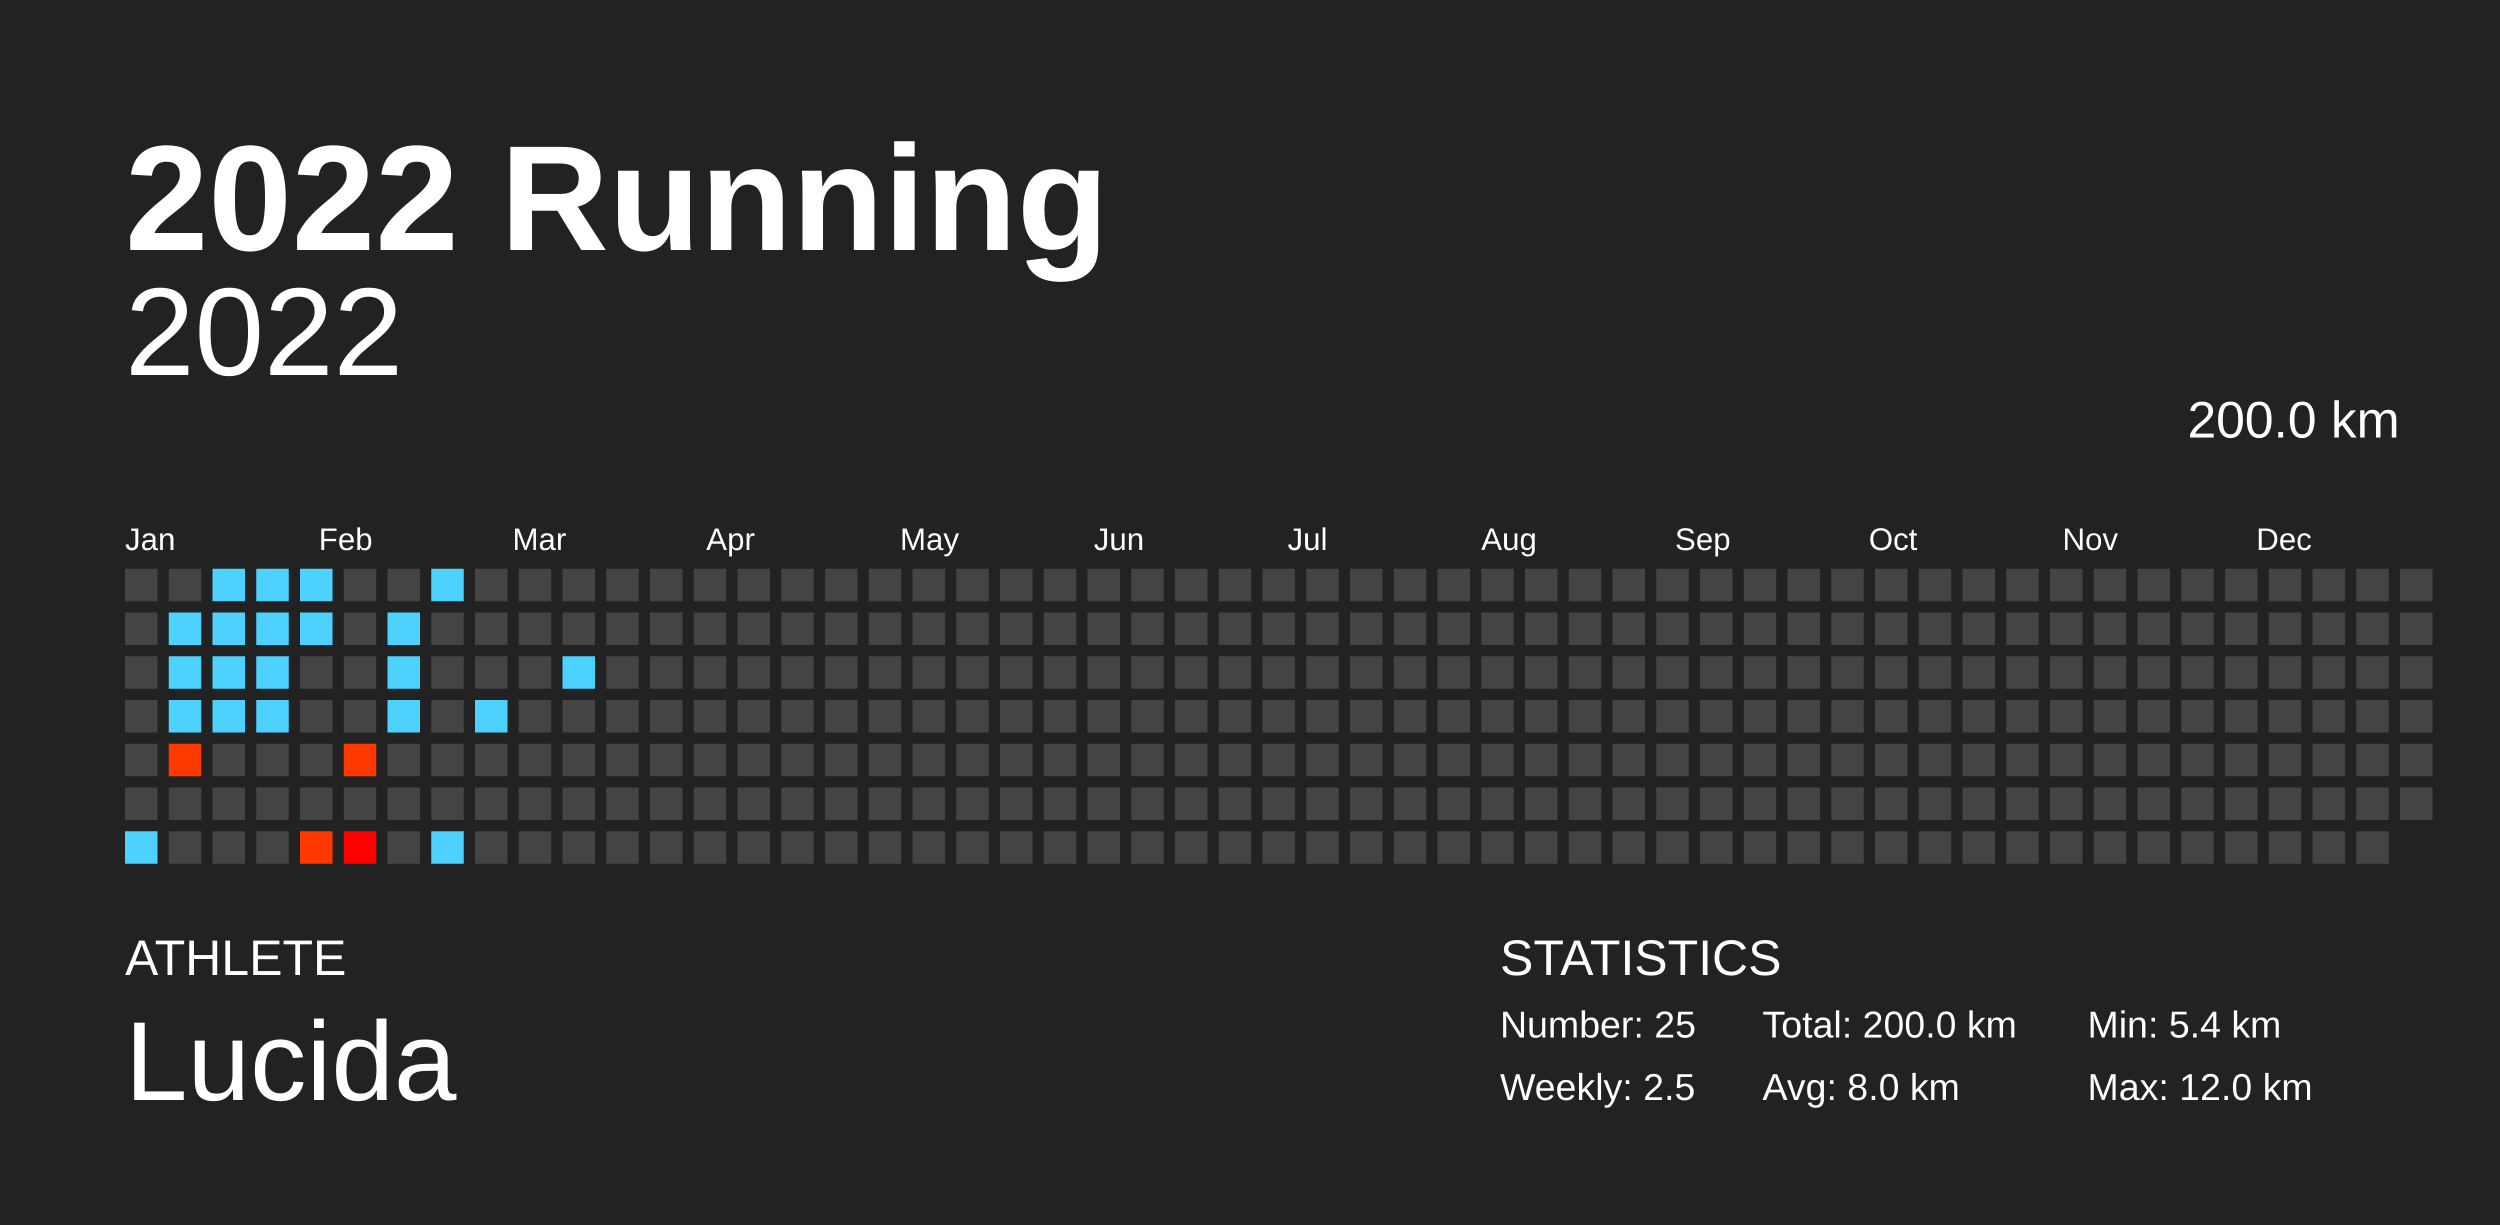
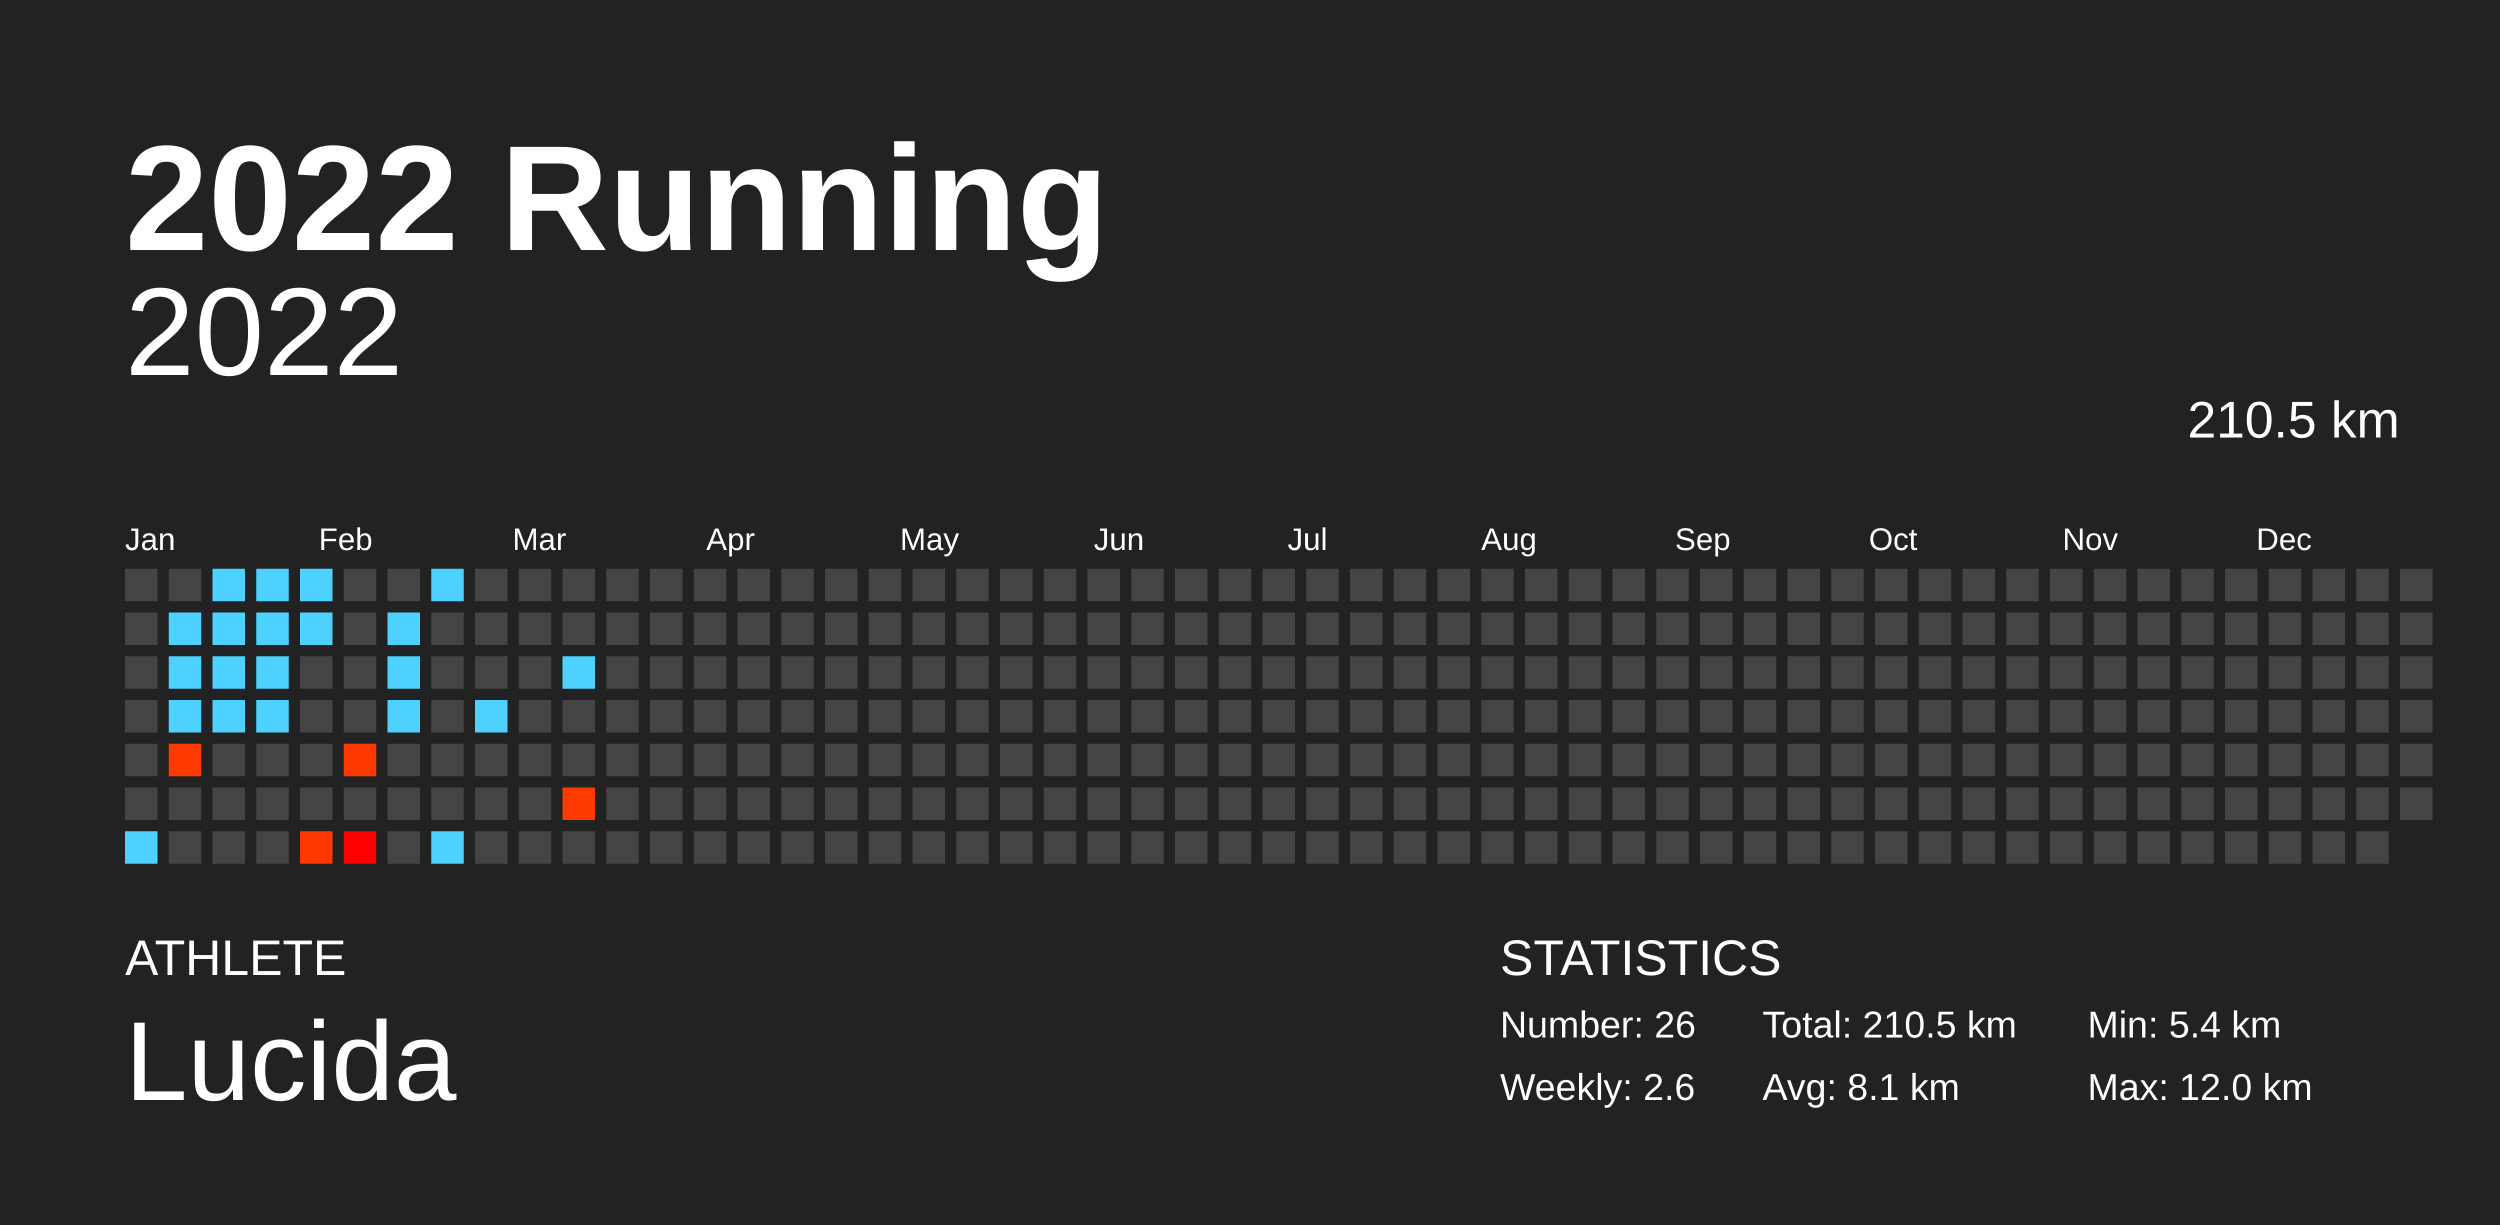
<svg xmlns="http://www.w3.org/2000/svg" baseProfile="full" height="98mm" version="1.1" viewBox="0,0,200,98" width="200mm">
  <defs />
  <rect fill="#222222" height="98" width="200" x="0" y="0" />
  <text fill="#FFFFFF" style="font-size:12px; font-family:Arial; font-weight:bold;" x="10" y="20">2022 Running</text>
  <text fill="#FFFFFF" style="font-size:4px; font-family:Arial" x="10" y="78">ATHLETE</text>
  <text fill="#FFFFFF" style="font-size:9px; font-family:Arial" x="10" y="88">Lucida</text>
  <text fill="#FFFFFF" style="font-size:4px; font-family:Arial" x="120" y="78">STATISTICS</text>
-   <text fill="#FFFFFF" style="font-size:3px; font-family:Arial" x="120" y="83">Number: 25</text>
-   <text fill="#FFFFFF" style="font-size:3px; font-family:Arial" x="120" y="88">Weekly: 2.5</text>
-   <text fill="#FFFFFF" style="font-size:3px; font-family:Arial" x="141" y="83">Total: 200.0 km</text>
-   <text fill="#FFFFFF" style="font-size:3px; font-family:Arial" x="141" y="88">Avg: 8.0 km</text>
+   <text fill="#FFFFFF" style="font-size:3px; font-family:Arial" x="120" y="83">Number: 26</text>
+   <text fill="#FFFFFF" style="font-size:3px; font-family:Arial" x="120" y="88">Weekly: 2.6</text>
+   <text fill="#FFFFFF" style="font-size:3px; font-family:Arial" x="141" y="83">Total: 210.5 km</text>
+   <text fill="#FFFFFF" style="font-size:3px; font-family:Arial" x="141" y="88">Avg: 8.1 km</text>
  <text fill="#FFFFFF" style="font-size:3px; font-family:Arial" x="167" y="83">Min: 5.4 km</text>
  <text fill="#FFFFFF" style="font-size:3px; font-family:Arial" x="167" y="88">Max: 12.0 km</text>
  <text alignment-baseline="hanging" fill="#FFFFFF" style="font-size:10.0px; font-family:Arial;" x="10" y="30">2022</text>
-   <text alignment-baseline="hanging" fill="#FFFFFF" style="font-size:4.125px; font-family:Arial;" x="175" y="35">200.0 km</text>
+   <text alignment-baseline="hanging" fill="#FFFFFF" style="font-size:4.125px; font-family:Arial;" x="175" y="35">210.5 km</text>
  <text fill="#FFFFFF" style="font-size:2.5px; font-family:Arial" x="10.0" y="44">Jan</text>
  <text fill="#FFFFFF" style="font-size:2.5px; font-family:Arial" x="25.5" y="44">Feb</text>
  <text fill="#FFFFFF" style="font-size:2.5px; font-family:Arial" x="41.0" y="44">Mar</text>
  <text fill="#FFFFFF" style="font-size:2.5px; font-family:Arial" x="56.5" y="44">Apr</text>
  <text fill="#FFFFFF" style="font-size:2.5px; font-family:Arial" x="72.0" y="44">May</text>
  <text fill="#FFFFFF" style="font-size:2.5px; font-family:Arial" x="87.5" y="44">Jun</text>
  <text fill="#FFFFFF" style="font-size:2.5px; font-family:Arial" x="103.0" y="44">Jul</text>
  <text fill="#FFFFFF" style="font-size:2.5px; font-family:Arial" x="118.5" y="44">Aug</text>
  <text fill="#FFFFFF" style="font-size:2.5px; font-family:Arial" x="134.0" y="44">Sep</text>
  <text fill="#FFFFFF" style="font-size:2.5px; font-family:Arial" x="149.5" y="44">Oct</text>
  <text fill="#FFFFFF" style="font-size:2.5px; font-family:Arial" x="165.0" y="44">Nov</text>
  <text fill="#FFFFFF" style="font-size:2.5px; font-family:Arial" x="180.5" y="44">Dec</text>
  <rect fill="#444444" height="2.6" width="2.6" x="10.0" y="45.5" />
  <rect fill="#444444" height="2.6" width="2.6" x="10.0" y="49.0" />
  <rect fill="#444444" height="2.6" width="2.6" x="10.0" y="52.5" />
  <rect fill="#444444" height="2.6" width="2.6" x="10.0" y="56.0" />
  <rect fill="#444444" height="2.6" width="2.6" x="10.0" y="59.5" />
  <rect fill="#444444" height="2.6" width="2.6" x="10.0" y="63.0" />
  <rect fill="#4dd2ff" height="2.6" width="2.6" x="10.0" y="66.5" />
  <rect fill="#444444" height="2.6" width="2.6" x="13.5" y="45.5" />
  <rect fill="#4dd2ff" height="2.6" width="2.6" x="13.5" y="49.0" />
  <rect fill="#4dd2ff" height="2.6" width="2.6" x="13.5" y="52.5" />
  <rect fill="#4dd2ff" height="2.6" width="2.6" x="13.5" y="56.0" />
  <rect fill="#ff3900" height="2.6" width="2.6" x="13.5" y="59.5" />
  <rect fill="#444444" height="2.6" width="2.6" x="13.5" y="63.0" />
  <rect fill="#444444" height="2.6" width="2.6" x="13.5" y="66.5" />
  <rect fill="#4dd2ff" height="2.6" width="2.6" x="17.0" y="45.5" />
  <rect fill="#4dd2ff" height="2.6" width="2.6" x="17.0" y="49.0" />
  <rect fill="#4dd2ff" height="2.6" width="2.6" x="17.0" y="52.5" />
  <rect fill="#4dd2ff" height="2.6" width="2.6" x="17.0" y="56.0" />
  <rect fill="#444444" height="2.6" width="2.6" x="17.0" y="59.5" />
  <rect fill="#444444" height="2.6" width="2.6" x="17.0" y="63.0" />
  <rect fill="#444444" height="2.6" width="2.6" x="17.0" y="66.5" />
  <rect fill="#4dd2ff" height="2.6" width="2.6" x="20.5" y="45.5" />
  <rect fill="#4dd2ff" height="2.6" width="2.6" x="20.5" y="49.0" />
  <rect fill="#4dd2ff" height="2.6" width="2.6" x="20.5" y="52.5" />
  <rect fill="#4dd2ff" height="2.6" width="2.6" x="20.5" y="56.0" />
  <rect fill="#444444" height="2.6" width="2.6" x="20.5" y="59.5" />
  <rect fill="#444444" height="2.6" width="2.6" x="20.5" y="63.0" />
  <rect fill="#444444" height="2.6" width="2.6" x="20.5" y="66.5" />
  <rect fill="#4dd2ff" height="2.6" width="2.6" x="24.0" y="45.5" />
  <rect fill="#4dd2ff" height="2.6" width="2.6" x="24.0" y="49.0" />
  <rect fill="#444444" height="2.6" width="2.6" x="24.0" y="52.5" />
  <rect fill="#444444" height="2.6" width="2.6" x="24.0" y="56.0" />
  <rect fill="#444444" height="2.6" width="2.6" x="24.0" y="59.5" />
  <rect fill="#444444" height="2.6" width="2.6" x="24.0" y="63.0" />
  <rect fill="#ff3800" height="2.6" width="2.6" x="24.0" y="66.5" />
  <rect fill="#444444" height="2.6" width="2.6" x="27.5" y="45.5" />
  <rect fill="#444444" height="2.6" width="2.6" x="27.5" y="49.0" />
  <rect fill="#444444" height="2.6" width="2.6" x="27.5" y="52.5" />
  <rect fill="#444444" height="2.6" width="2.6" x="27.5" y="56.0" />
  <rect fill="#ff3800" height="2.6" width="2.6" x="27.5" y="59.5" />
  <rect fill="#444444" height="2.6" width="2.6" x="27.5" y="63.0" />
  <rect fill="#ff0000" height="2.6" width="2.6" x="27.5" y="66.5" />
  <rect fill="#444444" height="2.6" width="2.6" x="31.0" y="45.5" />
  <rect fill="#4dd2ff" height="2.6" width="2.6" x="31.0" y="49.0" />
  <rect fill="#4dd2ff" height="2.6" width="2.6" x="31.0" y="52.5" />
  <rect fill="#4dd2ff" height="2.6" width="2.6" x="31.0" y="56.0" />
  <rect fill="#444444" height="2.6" width="2.6" x="31.0" y="59.5" />
  <rect fill="#444444" height="2.6" width="2.6" x="31.0" y="63.0" />
  <rect fill="#444444" height="2.6" width="2.6" x="31.0" y="66.5" />
  <rect fill="#4dd2ff" height="2.6" width="2.6" x="34.5" y="45.5" />
  <rect fill="#444444" height="2.6" width="2.6" x="34.5" y="49.0" />
  <rect fill="#444444" height="2.6" width="2.6" x="34.5" y="52.5" />
  <rect fill="#444444" height="2.6" width="2.6" x="34.5" y="56.0" />
  <rect fill="#444444" height="2.6" width="2.6" x="34.5" y="59.5" />
  <rect fill="#444444" height="2.6" width="2.6" x="34.5" y="63.0" />
  <rect fill="#4dd2ff" height="2.6" width="2.6" x="34.5" y="66.5" />
  <rect fill="#444444" height="2.6" width="2.6" x="38.0" y="45.5" />
  <rect fill="#444444" height="2.6" width="2.6" x="38.0" y="49.0" />
  <rect fill="#444444" height="2.6" width="2.6" x="38.0" y="52.5" />
  <rect fill="#4dd2ff" height="2.6" width="2.6" x="38.0" y="56.0" />
  <rect fill="#444444" height="2.6" width="2.6" x="38.0" y="59.5" />
  <rect fill="#444444" height="2.6" width="2.6" x="38.0" y="63.0" />
  <rect fill="#444444" height="2.6" width="2.6" x="38.0" y="66.5" />
  <rect fill="#444444" height="2.6" width="2.6" x="41.5" y="45.5" />
  <rect fill="#444444" height="2.6" width="2.6" x="41.5" y="49.0" />
  <rect fill="#444444" height="2.6" width="2.6" x="41.5" y="52.5" />
  <rect fill="#444444" height="2.6" width="2.6" x="41.5" y="56.0" />
  <rect fill="#444444" height="2.6" width="2.6" x="41.5" y="59.5" />
  <rect fill="#444444" height="2.6" width="2.6" x="41.5" y="63.0" />
  <rect fill="#444444" height="2.6" width="2.6" x="41.5" y="66.5" />
  <rect fill="#444444" height="2.6" width="2.6" x="45.0" y="45.5" />
  <rect fill="#444444" height="2.6" width="2.6" x="45.0" y="49.0" />
  <rect fill="#4dd2ff" height="2.6" width="2.6" x="45.0" y="52.5" />
  <rect fill="#444444" height="2.6" width="2.6" x="45.0" y="56.0" />
  <rect fill="#444444" height="2.6" width="2.6" x="45.0" y="59.5" />
-   <rect fill="#444444" height="2.6" width="2.6" x="45.0" y="63.0" />
+   <rect fill="#ff3a00" height="2.6" width="2.6" x="45.0" y="63.0" />
  <rect fill="#444444" height="2.6" width="2.6" x="45.0" y="66.5" />
  <rect fill="#444444" height="2.6" width="2.6" x="48.5" y="45.5" />
  <rect fill="#444444" height="2.6" width="2.6" x="48.5" y="49.0" />
  <rect fill="#444444" height="2.6" width="2.6" x="48.5" y="52.5" />
  <rect fill="#444444" height="2.6" width="2.6" x="48.5" y="56.0" />
  <rect fill="#444444" height="2.6" width="2.6" x="48.5" y="59.5" />
  <rect fill="#444444" height="2.6" width="2.6" x="48.5" y="63.0" />
  <rect fill="#444444" height="2.6" width="2.6" x="48.5" y="66.5" />
  <rect fill="#444444" height="2.6" width="2.6" x="52.0" y="45.5" />
  <rect fill="#444444" height="2.6" width="2.6" x="52.0" y="49.0" />
  <rect fill="#444444" height="2.6" width="2.6" x="52.0" y="52.5" />
  <rect fill="#444444" height="2.6" width="2.6" x="52.0" y="56.0" />
  <rect fill="#444444" height="2.6" width="2.6" x="52.0" y="59.5" />
  <rect fill="#444444" height="2.6" width="2.6" x="52.0" y="63.0" />
  <rect fill="#444444" height="2.6" width="2.6" x="52.0" y="66.5" />
  <rect fill="#444444" height="2.6" width="2.6" x="55.5" y="45.5" />
  <rect fill="#444444" height="2.6" width="2.6" x="55.5" y="49.0" />
  <rect fill="#444444" height="2.6" width="2.6" x="55.5" y="52.5" />
  <rect fill="#444444" height="2.6" width="2.6" x="55.5" y="56.0" />
  <rect fill="#444444" height="2.6" width="2.6" x="55.5" y="59.5" />
  <rect fill="#444444" height="2.6" width="2.6" x="55.5" y="63.0" />
  <rect fill="#444444" height="2.6" width="2.6" x="55.5" y="66.5" />
  <rect fill="#444444" height="2.6" width="2.6" x="59.0" y="45.5" />
  <rect fill="#444444" height="2.6" width="2.6" x="59.0" y="49.0" />
  <rect fill="#444444" height="2.6" width="2.6" x="59.0" y="52.5" />
  <rect fill="#444444" height="2.6" width="2.6" x="59.0" y="56.0" />
  <rect fill="#444444" height="2.6" width="2.6" x="59.0" y="59.5" />
  <rect fill="#444444" height="2.6" width="2.6" x="59.0" y="63.0" />
  <rect fill="#444444" height="2.6" width="2.6" x="59.0" y="66.5" />
  <rect fill="#444444" height="2.6" width="2.6" x="62.5" y="45.5" />
  <rect fill="#444444" height="2.6" width="2.6" x="62.5" y="49.0" />
  <rect fill="#444444" height="2.6" width="2.6" x="62.5" y="52.5" />
  <rect fill="#444444" height="2.6" width="2.6" x="62.5" y="56.0" />
  <rect fill="#444444" height="2.6" width="2.6" x="62.5" y="59.5" />
  <rect fill="#444444" height="2.6" width="2.6" x="62.5" y="63.0" />
  <rect fill="#444444" height="2.6" width="2.6" x="62.5" y="66.5" />
  <rect fill="#444444" height="2.6" width="2.6" x="66.0" y="45.5" />
  <rect fill="#444444" height="2.6" width="2.6" x="66.0" y="49.0" />
  <rect fill="#444444" height="2.6" width="2.6" x="66.0" y="52.5" />
  <rect fill="#444444" height="2.6" width="2.6" x="66.0" y="56.0" />
  <rect fill="#444444" height="2.6" width="2.6" x="66.0" y="59.5" />
  <rect fill="#444444" height="2.6" width="2.6" x="66.0" y="63.0" />
  <rect fill="#444444" height="2.6" width="2.6" x="66.0" y="66.5" />
  <rect fill="#444444" height="2.6" width="2.6" x="69.5" y="45.5" />
  <rect fill="#444444" height="2.6" width="2.6" x="69.5" y="49.0" />
  <rect fill="#444444" height="2.6" width="2.6" x="69.5" y="52.5" />
  <rect fill="#444444" height="2.6" width="2.6" x="69.5" y="56.0" />
  <rect fill="#444444" height="2.6" width="2.6" x="69.5" y="59.5" />
  <rect fill="#444444" height="2.6" width="2.6" x="69.5" y="63.0" />
  <rect fill="#444444" height="2.6" width="2.6" x="69.5" y="66.5" />
  <rect fill="#444444" height="2.6" width="2.6" x="73.0" y="45.5" />
  <rect fill="#444444" height="2.6" width="2.6" x="73.0" y="49.0" />
  <rect fill="#444444" height="2.6" width="2.6" x="73.0" y="52.5" />
  <rect fill="#444444" height="2.6" width="2.6" x="73.0" y="56.0" />
  <rect fill="#444444" height="2.6" width="2.6" x="73.0" y="59.5" />
  <rect fill="#444444" height="2.6" width="2.6" x="73.0" y="63.0" />
  <rect fill="#444444" height="2.6" width="2.6" x="73.0" y="66.5" />
  <rect fill="#444444" height="2.6" width="2.6" x="76.5" y="45.5" />
  <rect fill="#444444" height="2.6" width="2.6" x="76.5" y="49.0" />
  <rect fill="#444444" height="2.6" width="2.6" x="76.5" y="52.5" />
  <rect fill="#444444" height="2.6" width="2.6" x="76.5" y="56.0" />
  <rect fill="#444444" height="2.6" width="2.6" x="76.5" y="59.5" />
  <rect fill="#444444" height="2.6" width="2.6" x="76.5" y="63.0" />
  <rect fill="#444444" height="2.6" width="2.6" x="76.5" y="66.5" />
  <rect fill="#444444" height="2.6" width="2.6" x="80.0" y="45.5" />
  <rect fill="#444444" height="2.6" width="2.6" x="80.0" y="49.0" />
  <rect fill="#444444" height="2.6" width="2.6" x="80.0" y="52.5" />
  <rect fill="#444444" height="2.6" width="2.6" x="80.0" y="56.0" />
  <rect fill="#444444" height="2.6" width="2.6" x="80.0" y="59.5" />
  <rect fill="#444444" height="2.6" width="2.6" x="80.0" y="63.0" />
  <rect fill="#444444" height="2.6" width="2.6" x="80.0" y="66.5" />
  <rect fill="#444444" height="2.6" width="2.6" x="83.5" y="45.5" />
  <rect fill="#444444" height="2.6" width="2.6" x="83.5" y="49.0" />
  <rect fill="#444444" height="2.6" width="2.6" x="83.5" y="52.5" />
  <rect fill="#444444" height="2.6" width="2.6" x="83.5" y="56.0" />
  <rect fill="#444444" height="2.6" width="2.6" x="83.5" y="59.5" />
  <rect fill="#444444" height="2.6" width="2.6" x="83.5" y="63.0" />
  <rect fill="#444444" height="2.6" width="2.6" x="83.5" y="66.5" />
  <rect fill="#444444" height="2.6" width="2.6" x="87.0" y="45.5" />
  <rect fill="#444444" height="2.6" width="2.6" x="87.0" y="49.0" />
  <rect fill="#444444" height="2.6" width="2.6" x="87.0" y="52.5" />
  <rect fill="#444444" height="2.6" width="2.6" x="87.0" y="56.0" />
  <rect fill="#444444" height="2.6" width="2.6" x="87.0" y="59.5" />
  <rect fill="#444444" height="2.6" width="2.6" x="87.0" y="63.0" />
  <rect fill="#444444" height="2.6" width="2.6" x="87.0" y="66.5" />
  <rect fill="#444444" height="2.6" width="2.6" x="90.5" y="45.5" />
  <rect fill="#444444" height="2.6" width="2.6" x="90.5" y="49.0" />
  <rect fill="#444444" height="2.6" width="2.6" x="90.5" y="52.5" />
  <rect fill="#444444" height="2.6" width="2.6" x="90.5" y="56.0" />
  <rect fill="#444444" height="2.6" width="2.6" x="90.5" y="59.5" />
  <rect fill="#444444" height="2.6" width="2.6" x="90.5" y="63.0" />
  <rect fill="#444444" height="2.6" width="2.6" x="90.5" y="66.5" />
  <rect fill="#444444" height="2.6" width="2.6" x="94.0" y="45.5" />
  <rect fill="#444444" height="2.6" width="2.6" x="94.0" y="49.0" />
  <rect fill="#444444" height="2.6" width="2.6" x="94.0" y="52.5" />
  <rect fill="#444444" height="2.6" width="2.6" x="94.0" y="56.0" />
  <rect fill="#444444" height="2.6" width="2.6" x="94.0" y="59.5" />
  <rect fill="#444444" height="2.6" width="2.6" x="94.0" y="63.0" />
  <rect fill="#444444" height="2.6" width="2.6" x="94.0" y="66.5" />
  <rect fill="#444444" height="2.6" width="2.6" x="97.5" y="45.5" />
  <rect fill="#444444" height="2.6" width="2.6" x="97.5" y="49.0" />
  <rect fill="#444444" height="2.6" width="2.6" x="97.5" y="52.5" />
  <rect fill="#444444" height="2.6" width="2.6" x="97.5" y="56.0" />
  <rect fill="#444444" height="2.6" width="2.6" x="97.5" y="59.5" />
  <rect fill="#444444" height="2.6" width="2.6" x="97.5" y="63.0" />
  <rect fill="#444444" height="2.6" width="2.6" x="97.5" y="66.5" />
  <rect fill="#444444" height="2.6" width="2.6" x="101.0" y="45.5" />
  <rect fill="#444444" height="2.6" width="2.6" x="101.0" y="49.0" />
  <rect fill="#444444" height="2.6" width="2.6" x="101.0" y="52.5" />
  <rect fill="#444444" height="2.6" width="2.6" x="101.0" y="56.0" />
  <rect fill="#444444" height="2.6" width="2.6" x="101.0" y="59.5" />
  <rect fill="#444444" height="2.6" width="2.6" x="101.0" y="63.0" />
  <rect fill="#444444" height="2.6" width="2.6" x="101.0" y="66.5" />
  <rect fill="#444444" height="2.6" width="2.6" x="104.5" y="45.5" />
  <rect fill="#444444" height="2.6" width="2.6" x="104.5" y="49.0" />
  <rect fill="#444444" height="2.6" width="2.6" x="104.5" y="52.5" />
  <rect fill="#444444" height="2.6" width="2.6" x="104.5" y="56.0" />
  <rect fill="#444444" height="2.6" width="2.6" x="104.5" y="59.5" />
  <rect fill="#444444" height="2.6" width="2.6" x="104.5" y="63.0" />
  <rect fill="#444444" height="2.6" width="2.6" x="104.5" y="66.5" />
  <rect fill="#444444" height="2.6" width="2.6" x="108.0" y="45.5" />
  <rect fill="#444444" height="2.6" width="2.6" x="108.0" y="49.0" />
  <rect fill="#444444" height="2.6" width="2.6" x="108.0" y="52.5" />
  <rect fill="#444444" height="2.6" width="2.6" x="108.0" y="56.0" />
  <rect fill="#444444" height="2.6" width="2.6" x="108.0" y="59.5" />
  <rect fill="#444444" height="2.6" width="2.6" x="108.0" y="63.0" />
  <rect fill="#444444" height="2.6" width="2.6" x="108.0" y="66.5" />
  <rect fill="#444444" height="2.6" width="2.6" x="111.5" y="45.5" />
  <rect fill="#444444" height="2.6" width="2.6" x="111.5" y="49.0" />
  <rect fill="#444444" height="2.6" width="2.6" x="111.5" y="52.5" />
  <rect fill="#444444" height="2.6" width="2.6" x="111.5" y="56.0" />
  <rect fill="#444444" height="2.6" width="2.6" x="111.5" y="59.5" />
  <rect fill="#444444" height="2.6" width="2.6" x="111.5" y="63.0" />
  <rect fill="#444444" height="2.6" width="2.6" x="111.5" y="66.5" />
  <rect fill="#444444" height="2.6" width="2.6" x="115.0" y="45.5" />
  <rect fill="#444444" height="2.6" width="2.6" x="115.0" y="49.0" />
  <rect fill="#444444" height="2.6" width="2.6" x="115.0" y="52.5" />
  <rect fill="#444444" height="2.6" width="2.6" x="115.0" y="56.0" />
  <rect fill="#444444" height="2.6" width="2.6" x="115.0" y="59.5" />
  <rect fill="#444444" height="2.6" width="2.6" x="115.0" y="63.0" />
  <rect fill="#444444" height="2.6" width="2.6" x="115.0" y="66.5" />
  <rect fill="#444444" height="2.6" width="2.6" x="118.5" y="45.5" />
  <rect fill="#444444" height="2.6" width="2.6" x="118.5" y="49.0" />
  <rect fill="#444444" height="2.6" width="2.6" x="118.5" y="52.5" />
  <rect fill="#444444" height="2.6" width="2.6" x="118.5" y="56.0" />
  <rect fill="#444444" height="2.6" width="2.6" x="118.5" y="59.5" />
  <rect fill="#444444" height="2.6" width="2.6" x="118.5" y="63.0" />
  <rect fill="#444444" height="2.6" width="2.6" x="118.5" y="66.5" />
  <rect fill="#444444" height="2.6" width="2.6" x="122.0" y="45.5" />
  <rect fill="#444444" height="2.6" width="2.6" x="122.0" y="49.0" />
  <rect fill="#444444" height="2.6" width="2.6" x="122.0" y="52.5" />
  <rect fill="#444444" height="2.6" width="2.6" x="122.0" y="56.0" />
  <rect fill="#444444" height="2.6" width="2.6" x="122.0" y="59.5" />
  <rect fill="#444444" height="2.6" width="2.6" x="122.0" y="63.0" />
  <rect fill="#444444" height="2.6" width="2.6" x="122.0" y="66.5" />
  <rect fill="#444444" height="2.6" width="2.6" x="125.5" y="45.5" />
  <rect fill="#444444" height="2.6" width="2.6" x="125.5" y="49.0" />
  <rect fill="#444444" height="2.6" width="2.6" x="125.5" y="52.5" />
  <rect fill="#444444" height="2.6" width="2.6" x="125.5" y="56.0" />
  <rect fill="#444444" height="2.6" width="2.6" x="125.5" y="59.5" />
  <rect fill="#444444" height="2.6" width="2.6" x="125.5" y="63.0" />
  <rect fill="#444444" height="2.6" width="2.6" x="125.5" y="66.5" />
  <rect fill="#444444" height="2.6" width="2.6" x="129.0" y="45.5" />
  <rect fill="#444444" height="2.6" width="2.6" x="129.0" y="49.0" />
  <rect fill="#444444" height="2.6" width="2.6" x="129.0" y="52.5" />
  <rect fill="#444444" height="2.6" width="2.6" x="129.0" y="56.0" />
  <rect fill="#444444" height="2.6" width="2.6" x="129.0" y="59.5" />
  <rect fill="#444444" height="2.6" width="2.6" x="129.0" y="63.0" />
  <rect fill="#444444" height="2.6" width="2.6" x="129.0" y="66.5" />
  <rect fill="#444444" height="2.6" width="2.6" x="132.5" y="45.5" />
  <rect fill="#444444" height="2.6" width="2.6" x="132.5" y="49.0" />
  <rect fill="#444444" height="2.6" width="2.6" x="132.5" y="52.5" />
  <rect fill="#444444" height="2.6" width="2.6" x="132.5" y="56.0" />
  <rect fill="#444444" height="2.6" width="2.6" x="132.5" y="59.5" />
  <rect fill="#444444" height="2.6" width="2.6" x="132.5" y="63.0" />
  <rect fill="#444444" height="2.6" width="2.6" x="132.5" y="66.5" />
  <rect fill="#444444" height="2.6" width="2.6" x="136.0" y="45.5" />
  <rect fill="#444444" height="2.6" width="2.6" x="136.0" y="49.0" />
  <rect fill="#444444" height="2.6" width="2.6" x="136.0" y="52.5" />
  <rect fill="#444444" height="2.6" width="2.6" x="136.0" y="56.0" />
  <rect fill="#444444" height="2.6" width="2.6" x="136.0" y="59.5" />
  <rect fill="#444444" height="2.6" width="2.6" x="136.0" y="63.0" />
  <rect fill="#444444" height="2.6" width="2.6" x="136.0" y="66.5" />
  <rect fill="#444444" height="2.6" width="2.6" x="139.5" y="45.5" />
  <rect fill="#444444" height="2.6" width="2.6" x="139.5" y="49.0" />
  <rect fill="#444444" height="2.6" width="2.6" x="139.5" y="52.5" />
  <rect fill="#444444" height="2.6" width="2.6" x="139.5" y="56.0" />
  <rect fill="#444444" height="2.6" width="2.6" x="139.5" y="59.5" />
  <rect fill="#444444" height="2.6" width="2.6" x="139.5" y="63.0" />
  <rect fill="#444444" height="2.6" width="2.6" x="139.5" y="66.5" />
  <rect fill="#444444" height="2.6" width="2.6" x="143.0" y="45.5" />
  <rect fill="#444444" height="2.6" width="2.6" x="143.0" y="49.0" />
  <rect fill="#444444" height="2.6" width="2.6" x="143.0" y="52.5" />
  <rect fill="#444444" height="2.6" width="2.6" x="143.0" y="56.0" />
  <rect fill="#444444" height="2.6" width="2.6" x="143.0" y="59.5" />
  <rect fill="#444444" height="2.6" width="2.6" x="143.0" y="63.0" />
  <rect fill="#444444" height="2.6" width="2.6" x="143.0" y="66.5" />
  <rect fill="#444444" height="2.6" width="2.6" x="146.5" y="45.5" />
  <rect fill="#444444" height="2.6" width="2.6" x="146.5" y="49.0" />
  <rect fill="#444444" height="2.6" width="2.6" x="146.5" y="52.5" />
  <rect fill="#444444" height="2.6" width="2.6" x="146.5" y="56.0" />
  <rect fill="#444444" height="2.6" width="2.6" x="146.5" y="59.5" />
  <rect fill="#444444" height="2.6" width="2.6" x="146.5" y="63.0" />
  <rect fill="#444444" height="2.6" width="2.6" x="146.5" y="66.5" />
  <rect fill="#444444" height="2.6" width="2.6" x="150.0" y="45.5" />
  <rect fill="#444444" height="2.6" width="2.6" x="150.0" y="49.0" />
  <rect fill="#444444" height="2.6" width="2.6" x="150.0" y="52.5" />
  <rect fill="#444444" height="2.6" width="2.6" x="150.0" y="56.0" />
  <rect fill="#444444" height="2.6" width="2.6" x="150.0" y="59.5" />
  <rect fill="#444444" height="2.6" width="2.6" x="150.0" y="63.0" />
  <rect fill="#444444" height="2.6" width="2.6" x="150.0" y="66.5" />
  <rect fill="#444444" height="2.6" width="2.6" x="153.5" y="45.5" />
  <rect fill="#444444" height="2.6" width="2.6" x="153.5" y="49.0" />
  <rect fill="#444444" height="2.6" width="2.6" x="153.5" y="52.5" />
  <rect fill="#444444" height="2.6" width="2.6" x="153.5" y="56.0" />
  <rect fill="#444444" height="2.6" width="2.6" x="153.5" y="59.5" />
  <rect fill="#444444" height="2.6" width="2.6" x="153.5" y="63.0" />
  <rect fill="#444444" height="2.6" width="2.6" x="153.5" y="66.5" />
  <rect fill="#444444" height="2.6" width="2.6" x="157.0" y="45.5" />
  <rect fill="#444444" height="2.6" width="2.6" x="157.0" y="49.0" />
  <rect fill="#444444" height="2.6" width="2.6" x="157.0" y="52.5" />
  <rect fill="#444444" height="2.6" width="2.6" x="157.0" y="56.0" />
  <rect fill="#444444" height="2.6" width="2.6" x="157.0" y="59.5" />
  <rect fill="#444444" height="2.6" width="2.6" x="157.0" y="63.0" />
  <rect fill="#444444" height="2.6" width="2.6" x="157.0" y="66.5" />
  <rect fill="#444444" height="2.6" width="2.6" x="160.5" y="45.5" />
  <rect fill="#444444" height="2.6" width="2.6" x="160.5" y="49.0" />
  <rect fill="#444444" height="2.6" width="2.6" x="160.5" y="52.5" />
  <rect fill="#444444" height="2.6" width="2.6" x="160.5" y="56.0" />
  <rect fill="#444444" height="2.6" width="2.6" x="160.5" y="59.5" />
  <rect fill="#444444" height="2.6" width="2.6" x="160.5" y="63.0" />
  <rect fill="#444444" height="2.6" width="2.6" x="160.5" y="66.5" />
  <rect fill="#444444" height="2.6" width="2.6" x="164.0" y="45.5" />
  <rect fill="#444444" height="2.6" width="2.6" x="164.0" y="49.0" />
  <rect fill="#444444" height="2.6" width="2.6" x="164.0" y="52.5" />
  <rect fill="#444444" height="2.6" width="2.6" x="164.0" y="56.0" />
  <rect fill="#444444" height="2.6" width="2.6" x="164.0" y="59.5" />
  <rect fill="#444444" height="2.6" width="2.6" x="164.0" y="63.0" />
  <rect fill="#444444" height="2.6" width="2.6" x="164.0" y="66.5" />
  <rect fill="#444444" height="2.6" width="2.6" x="167.5" y="45.5" />
  <rect fill="#444444" height="2.6" width="2.6" x="167.5" y="49.0" />
  <rect fill="#444444" height="2.6" width="2.6" x="167.5" y="52.5" />
  <rect fill="#444444" height="2.6" width="2.6" x="167.5" y="56.0" />
  <rect fill="#444444" height="2.6" width="2.6" x="167.5" y="59.5" />
  <rect fill="#444444" height="2.6" width="2.6" x="167.5" y="63.0" />
  <rect fill="#444444" height="2.6" width="2.6" x="167.5" y="66.5" />
  <rect fill="#444444" height="2.6" width="2.6" x="171.0" y="45.5" />
  <rect fill="#444444" height="2.6" width="2.6" x="171.0" y="49.0" />
  <rect fill="#444444" height="2.6" width="2.6" x="171.0" y="52.5" />
  <rect fill="#444444" height="2.6" width="2.6" x="171.0" y="56.0" />
  <rect fill="#444444" height="2.6" width="2.6" x="171.0" y="59.5" />
  <rect fill="#444444" height="2.6" width="2.6" x="171.0" y="63.0" />
  <rect fill="#444444" height="2.6" width="2.6" x="171.0" y="66.5" />
  <rect fill="#444444" height="2.6" width="2.6" x="174.5" y="45.5" />
  <rect fill="#444444" height="2.6" width="2.6" x="174.5" y="49.0" />
  <rect fill="#444444" height="2.6" width="2.6" x="174.5" y="52.5" />
  <rect fill="#444444" height="2.6" width="2.6" x="174.5" y="56.0" />
  <rect fill="#444444" height="2.6" width="2.6" x="174.5" y="59.5" />
  <rect fill="#444444" height="2.6" width="2.6" x="174.5" y="63.0" />
  <rect fill="#444444" height="2.6" width="2.6" x="174.5" y="66.5" />
  <rect fill="#444444" height="2.6" width="2.6" x="178.0" y="45.5" />
  <rect fill="#444444" height="2.6" width="2.6" x="178.0" y="49.0" />
  <rect fill="#444444" height="2.6" width="2.6" x="178.0" y="52.5" />
  <rect fill="#444444" height="2.6" width="2.6" x="178.0" y="56.0" />
  <rect fill="#444444" height="2.6" width="2.6" x="178.0" y="59.5" />
  <rect fill="#444444" height="2.6" width="2.6" x="178.0" y="63.0" />
  <rect fill="#444444" height="2.6" width="2.6" x="178.0" y="66.5" />
  <rect fill="#444444" height="2.6" width="2.6" x="181.5" y="45.5" />
  <rect fill="#444444" height="2.6" width="2.6" x="181.5" y="49.0" />
  <rect fill="#444444" height="2.6" width="2.6" x="181.5" y="52.5" />
  <rect fill="#444444" height="2.6" width="2.6" x="181.5" y="56.0" />
  <rect fill="#444444" height="2.6" width="2.6" x="181.5" y="59.5" />
  <rect fill="#444444" height="2.6" width="2.6" x="181.5" y="63.0" />
  <rect fill="#444444" height="2.6" width="2.6" x="181.5" y="66.5" />
  <rect fill="#444444" height="2.6" width="2.6" x="185.0" y="45.5" />
  <rect fill="#444444" height="2.6" width="2.6" x="185.0" y="49.0" />
  <rect fill="#444444" height="2.6" width="2.6" x="185.0" y="52.5" />
  <rect fill="#444444" height="2.6" width="2.6" x="185.0" y="56.0" />
  <rect fill="#444444" height="2.6" width="2.6" x="185.0" y="59.5" />
  <rect fill="#444444" height="2.6" width="2.6" x="185.0" y="63.0" />
  <rect fill="#444444" height="2.6" width="2.6" x="185.0" y="66.5" />
  <rect fill="#444444" height="2.6" width="2.6" x="188.5" y="45.5" />
  <rect fill="#444444" height="2.6" width="2.6" x="188.5" y="49.0" />
  <rect fill="#444444" height="2.6" width="2.6" x="188.5" y="52.5" />
  <rect fill="#444444" height="2.6" width="2.6" x="188.5" y="56.0" />
  <rect fill="#444444" height="2.6" width="2.6" x="188.5" y="59.5" />
  <rect fill="#444444" height="2.6" width="2.6" x="188.5" y="63.0" />
  <rect fill="#444444" height="2.6" width="2.6" x="188.5" y="66.5" />
  <rect fill="#444444" height="2.6" width="2.6" x="192.0" y="45.5" />
  <rect fill="#444444" height="2.6" width="2.6" x="192.0" y="49.0" />
  <rect fill="#444444" height="2.6" width="2.6" x="192.0" y="52.5" />
  <rect fill="#444444" height="2.6" width="2.6" x="192.0" y="56.0" />
  <rect fill="#444444" height="2.6" width="2.6" x="192.0" y="59.5" />
  <rect fill="#444444" height="2.6" width="2.6" x="192.0" y="63.0" />
</svg>
